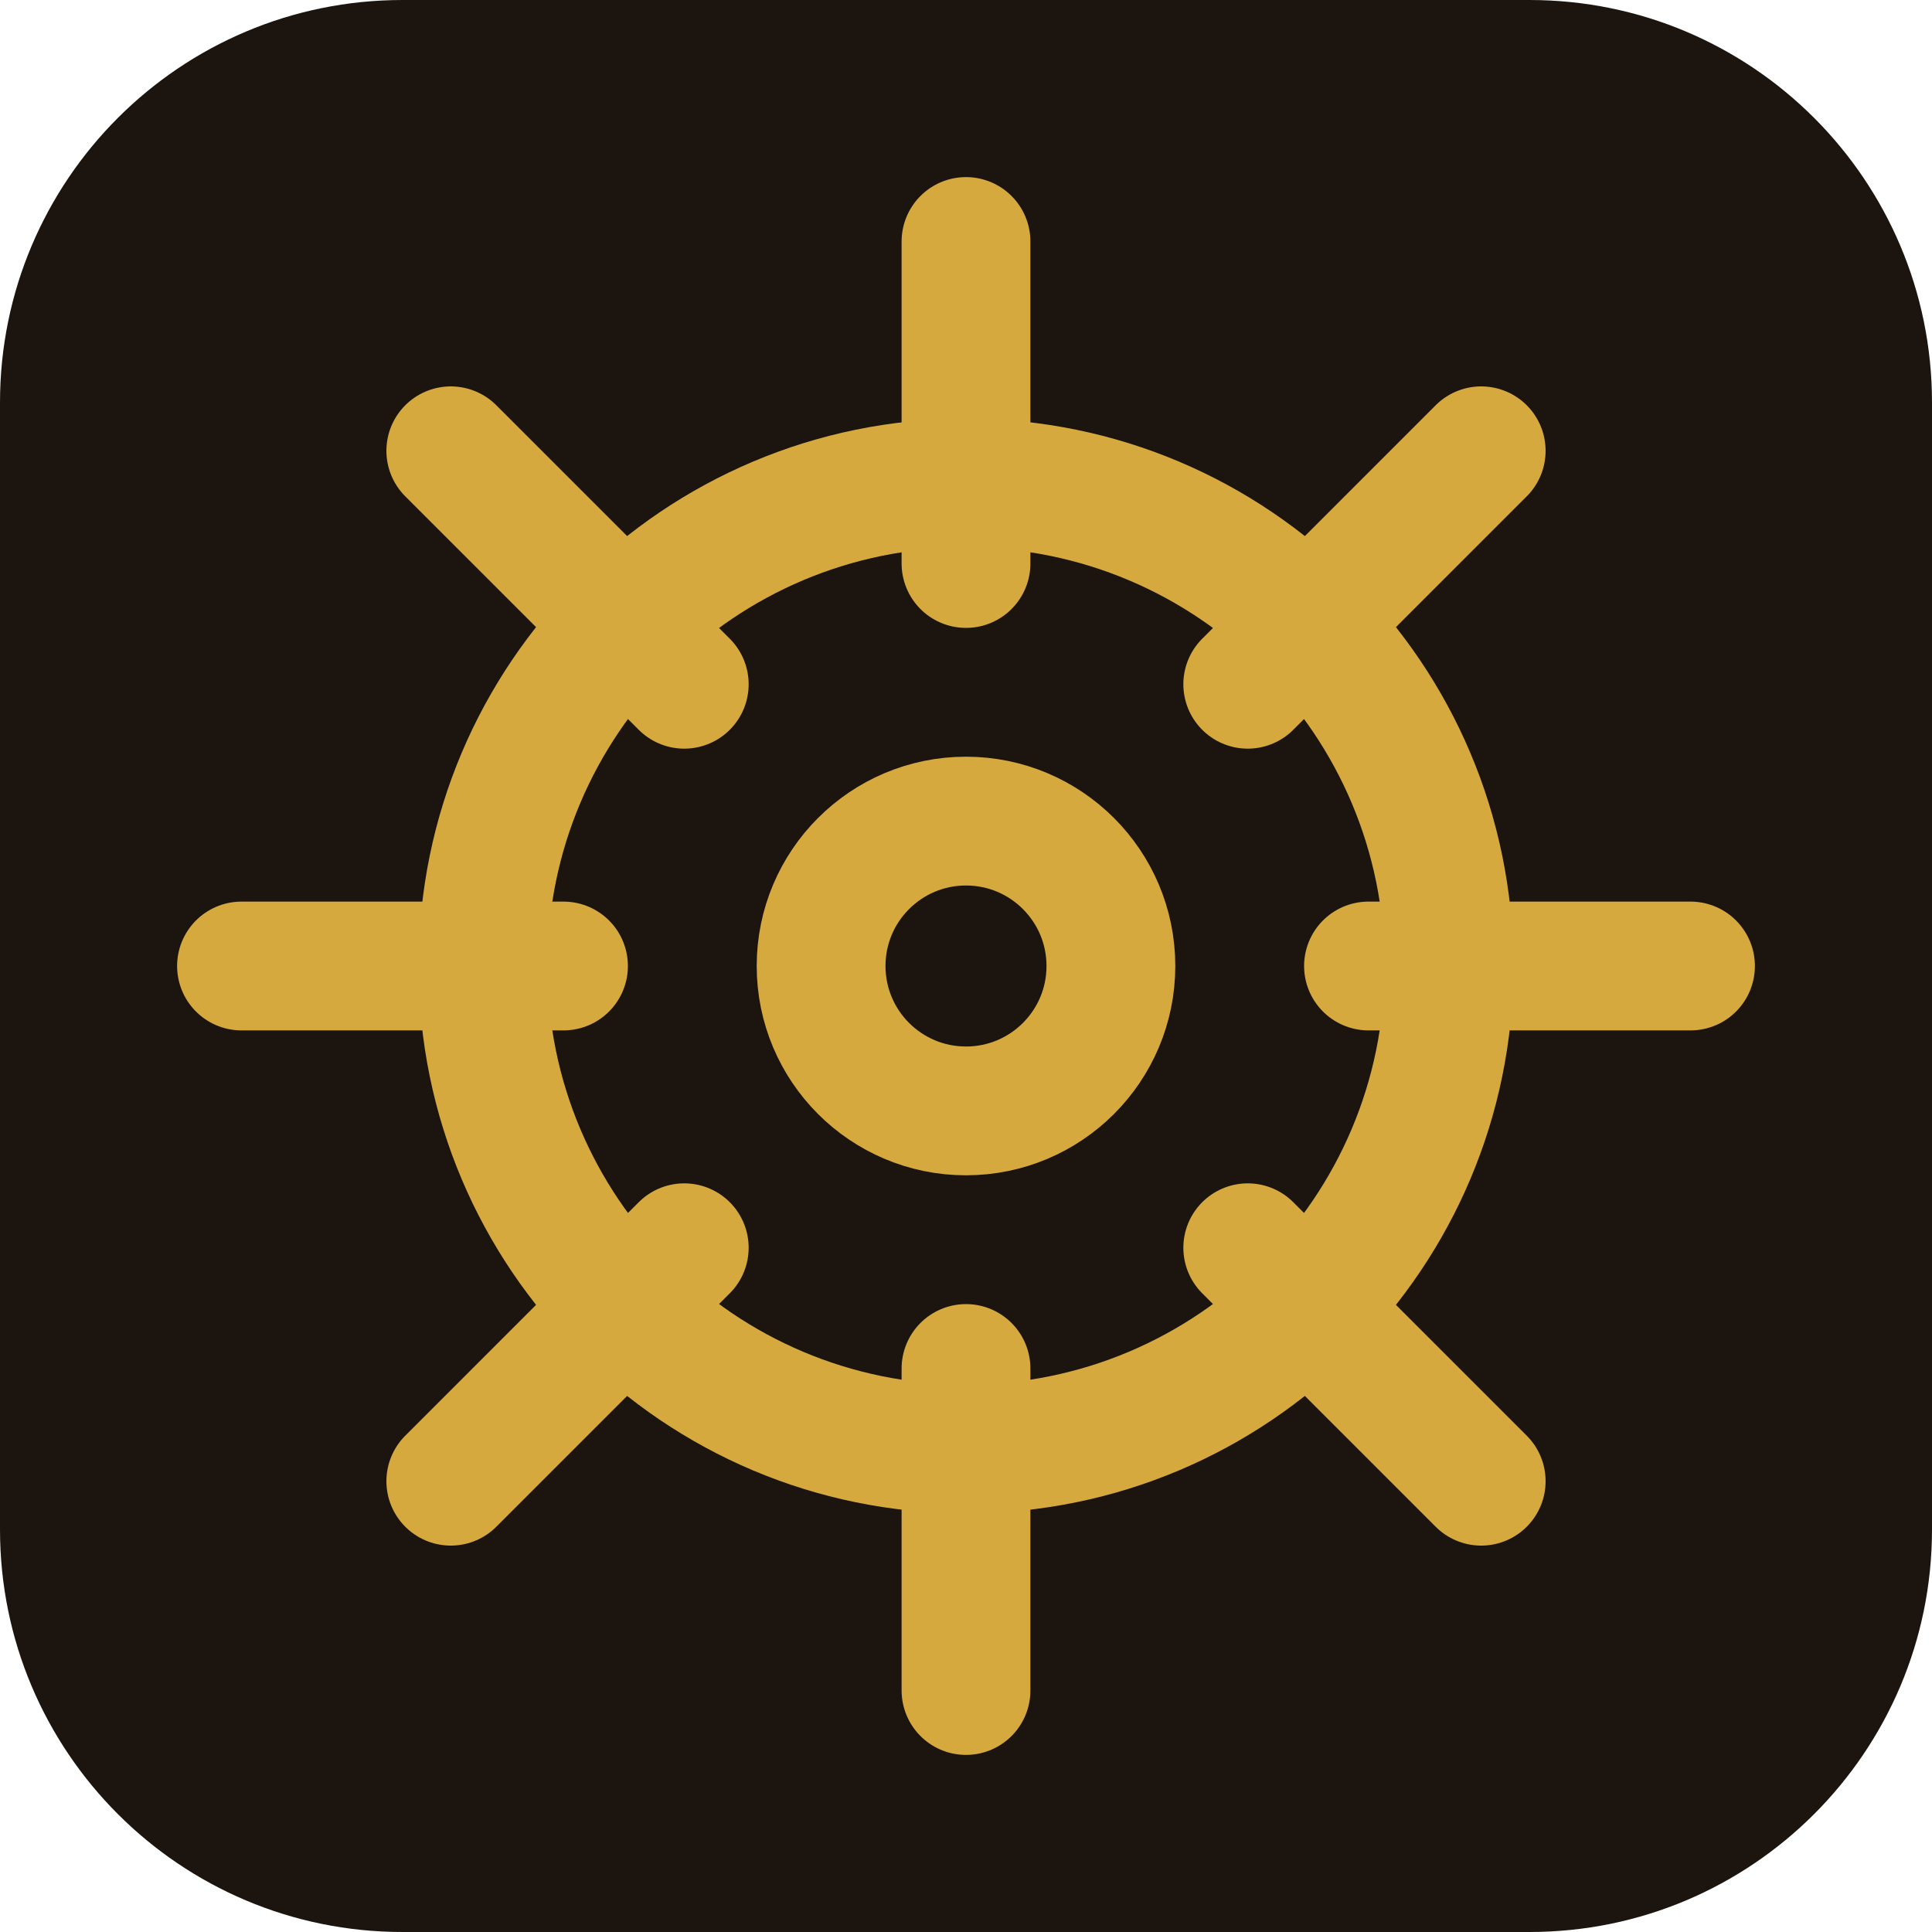
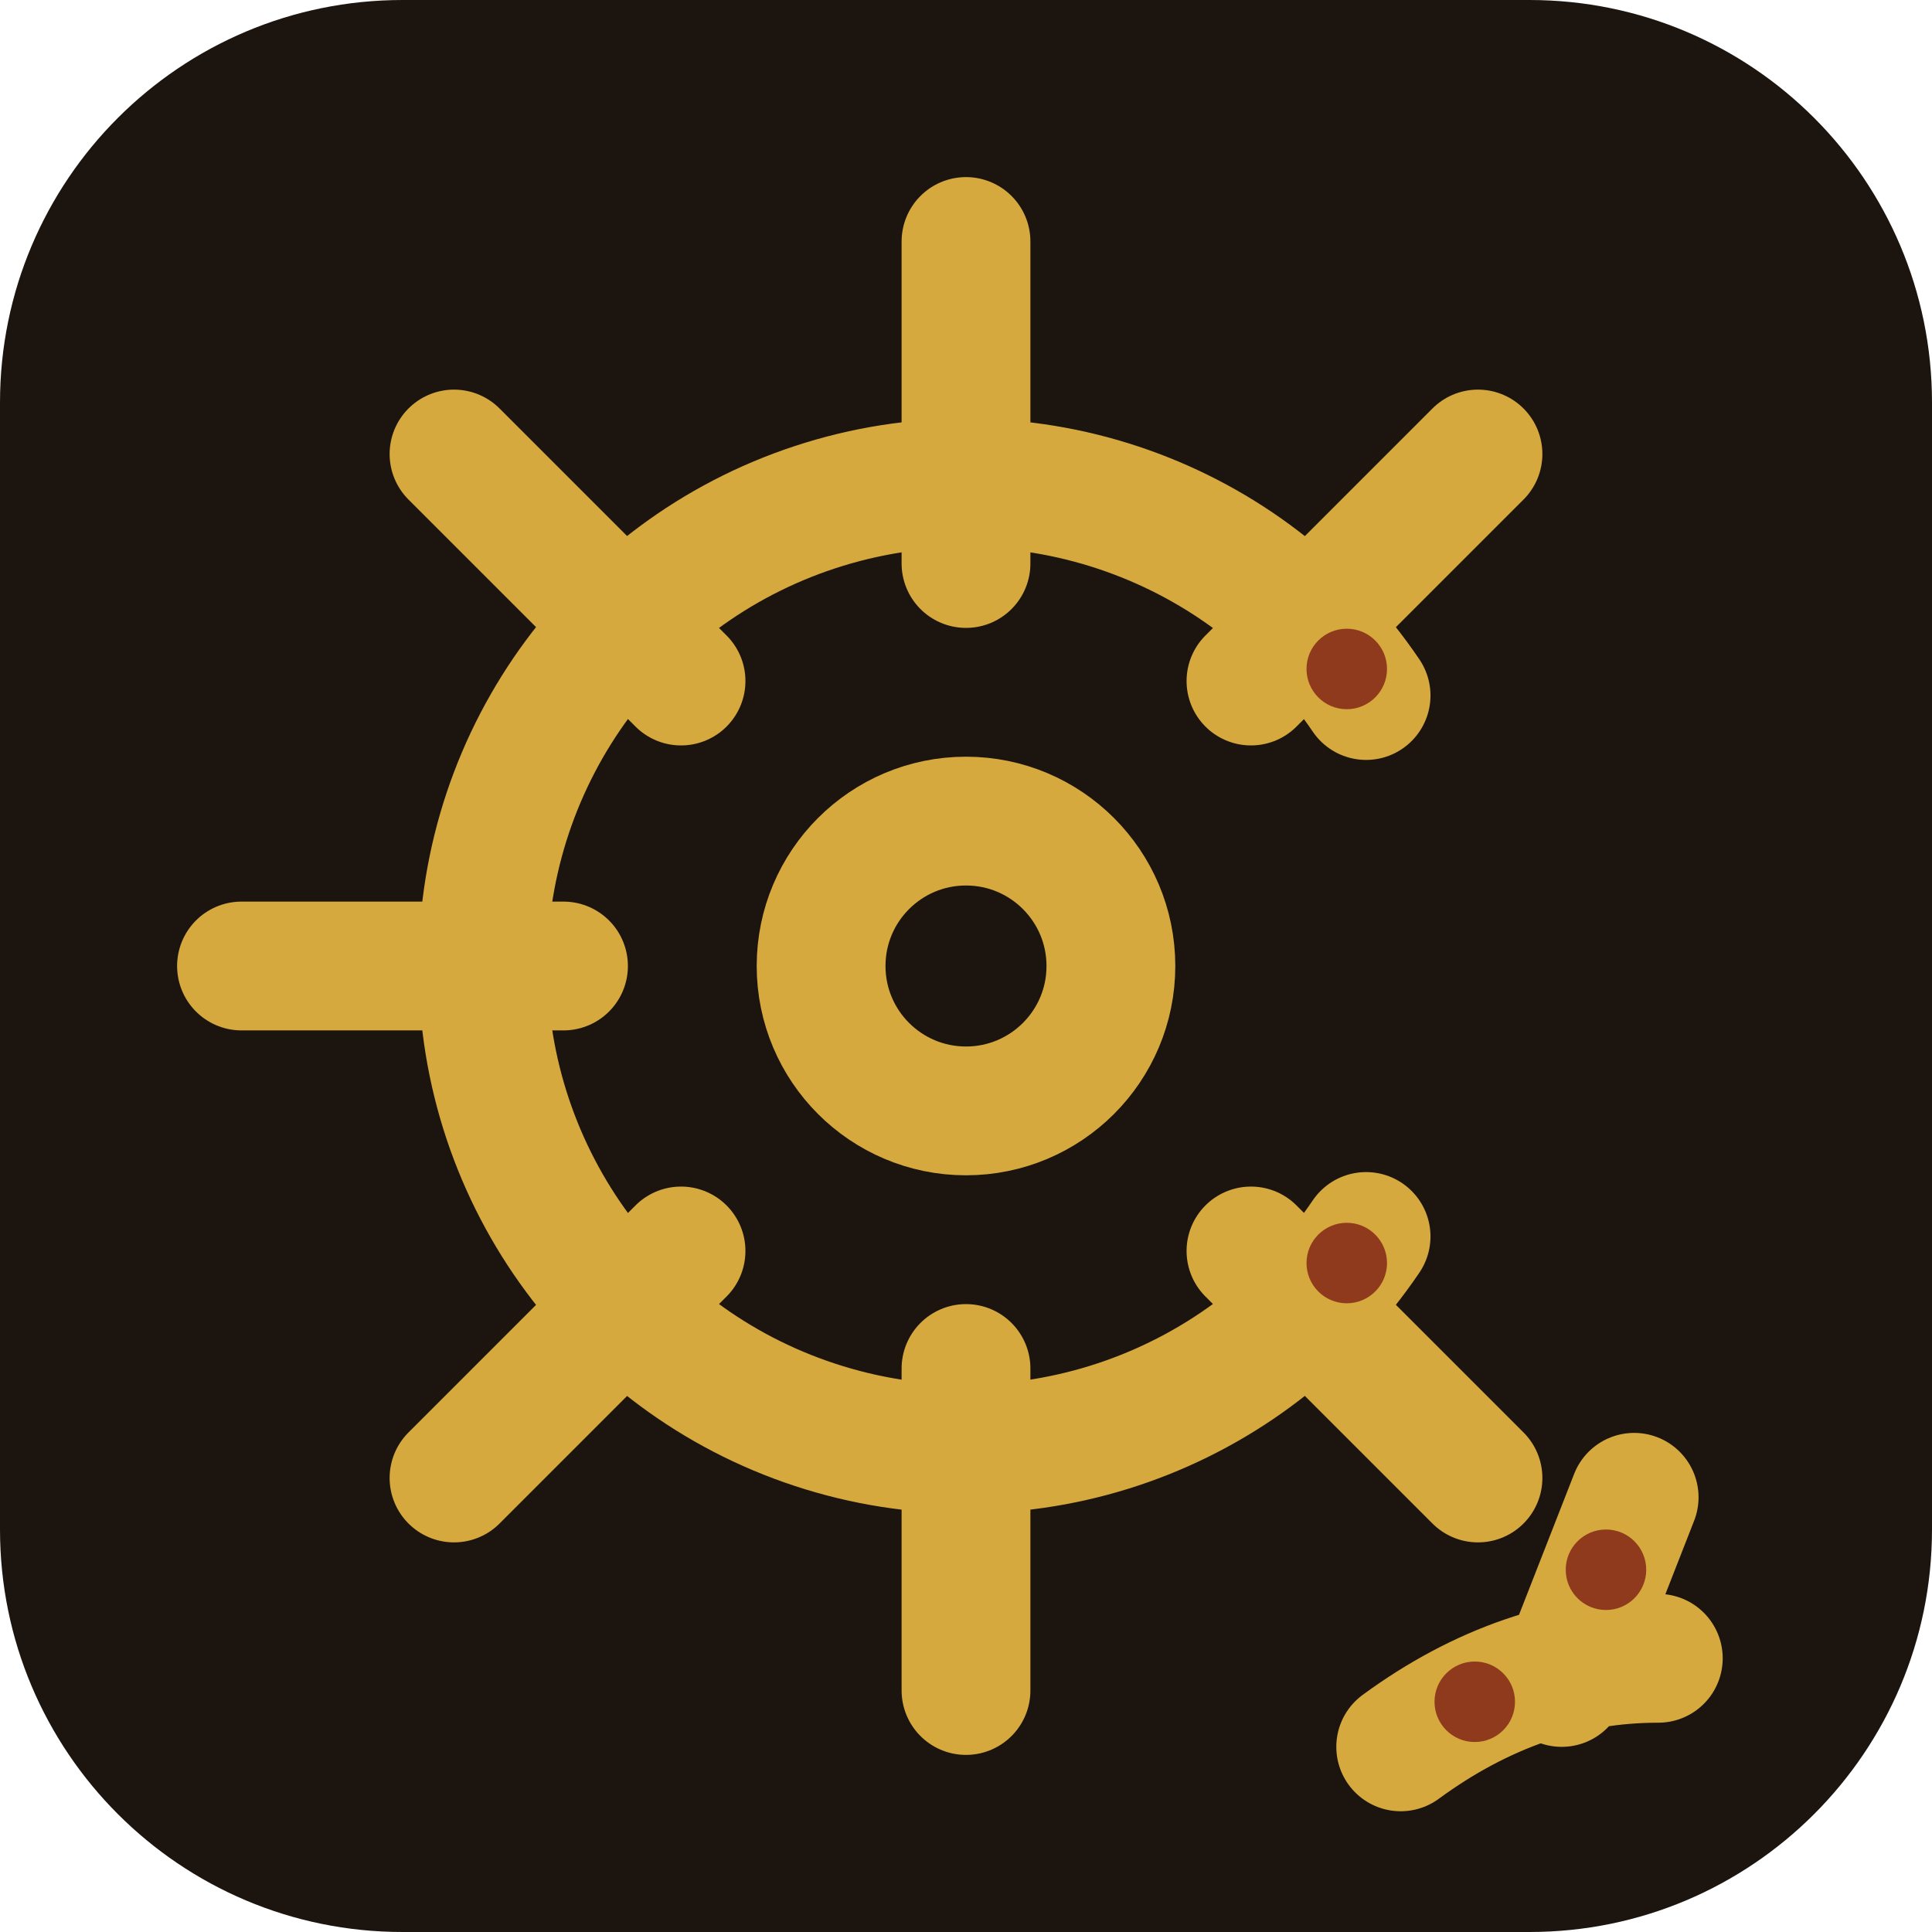
<svg xmlns="http://www.w3.org/2000/svg" viewBox="0 0 24 24">
  <rect width="24" height="24" rx="5" fill="#1c140e" />
  <g fill="none" stroke="#d6a93e" stroke-width="1.6" stroke-linecap="round">
-     <circle cx="12" cy="12" r="6" />
+     <path d="M16.97 15.36A6 6 0 1 1 16.97 8.64" />
    <circle cx="12" cy="12" r="1.8" />
-     <path d="M12 3v4M12 17v4M3 12h4M17 12h4M5.6 5.6l2.9 2.9M15.5 15.5l2.9 2.9M5.6 18.4l2.9-2.9M15.5 8.5l2.9-2.9" />
+     <path d="M12 7L12 3 M15.54 8.46L18.36 5.64 M15.54 15.54L18.36 18.36 M12 17L12 21 M8.46 15.54L5.64 18.36 M7 12L3 12 M8.46 8.46L5.64 5.64" />
+     <path d="M17.4 21.7Q18.9 20.6 20.6 20.6M19.4 20.9L20.3 18.6" />
+   </g>
+   <g fill="#8f3a1c">
+     <circle cx="16.73" cy="15.69" r="0.5" />
+     <circle cx="16.73" cy="8.31" r="0.5" />
+     <circle cx="18.32" cy="21.14" r="0.5" />
+     <circle cx="19.95" cy="19.5" r="0.5" />
  </g>
</svg>
